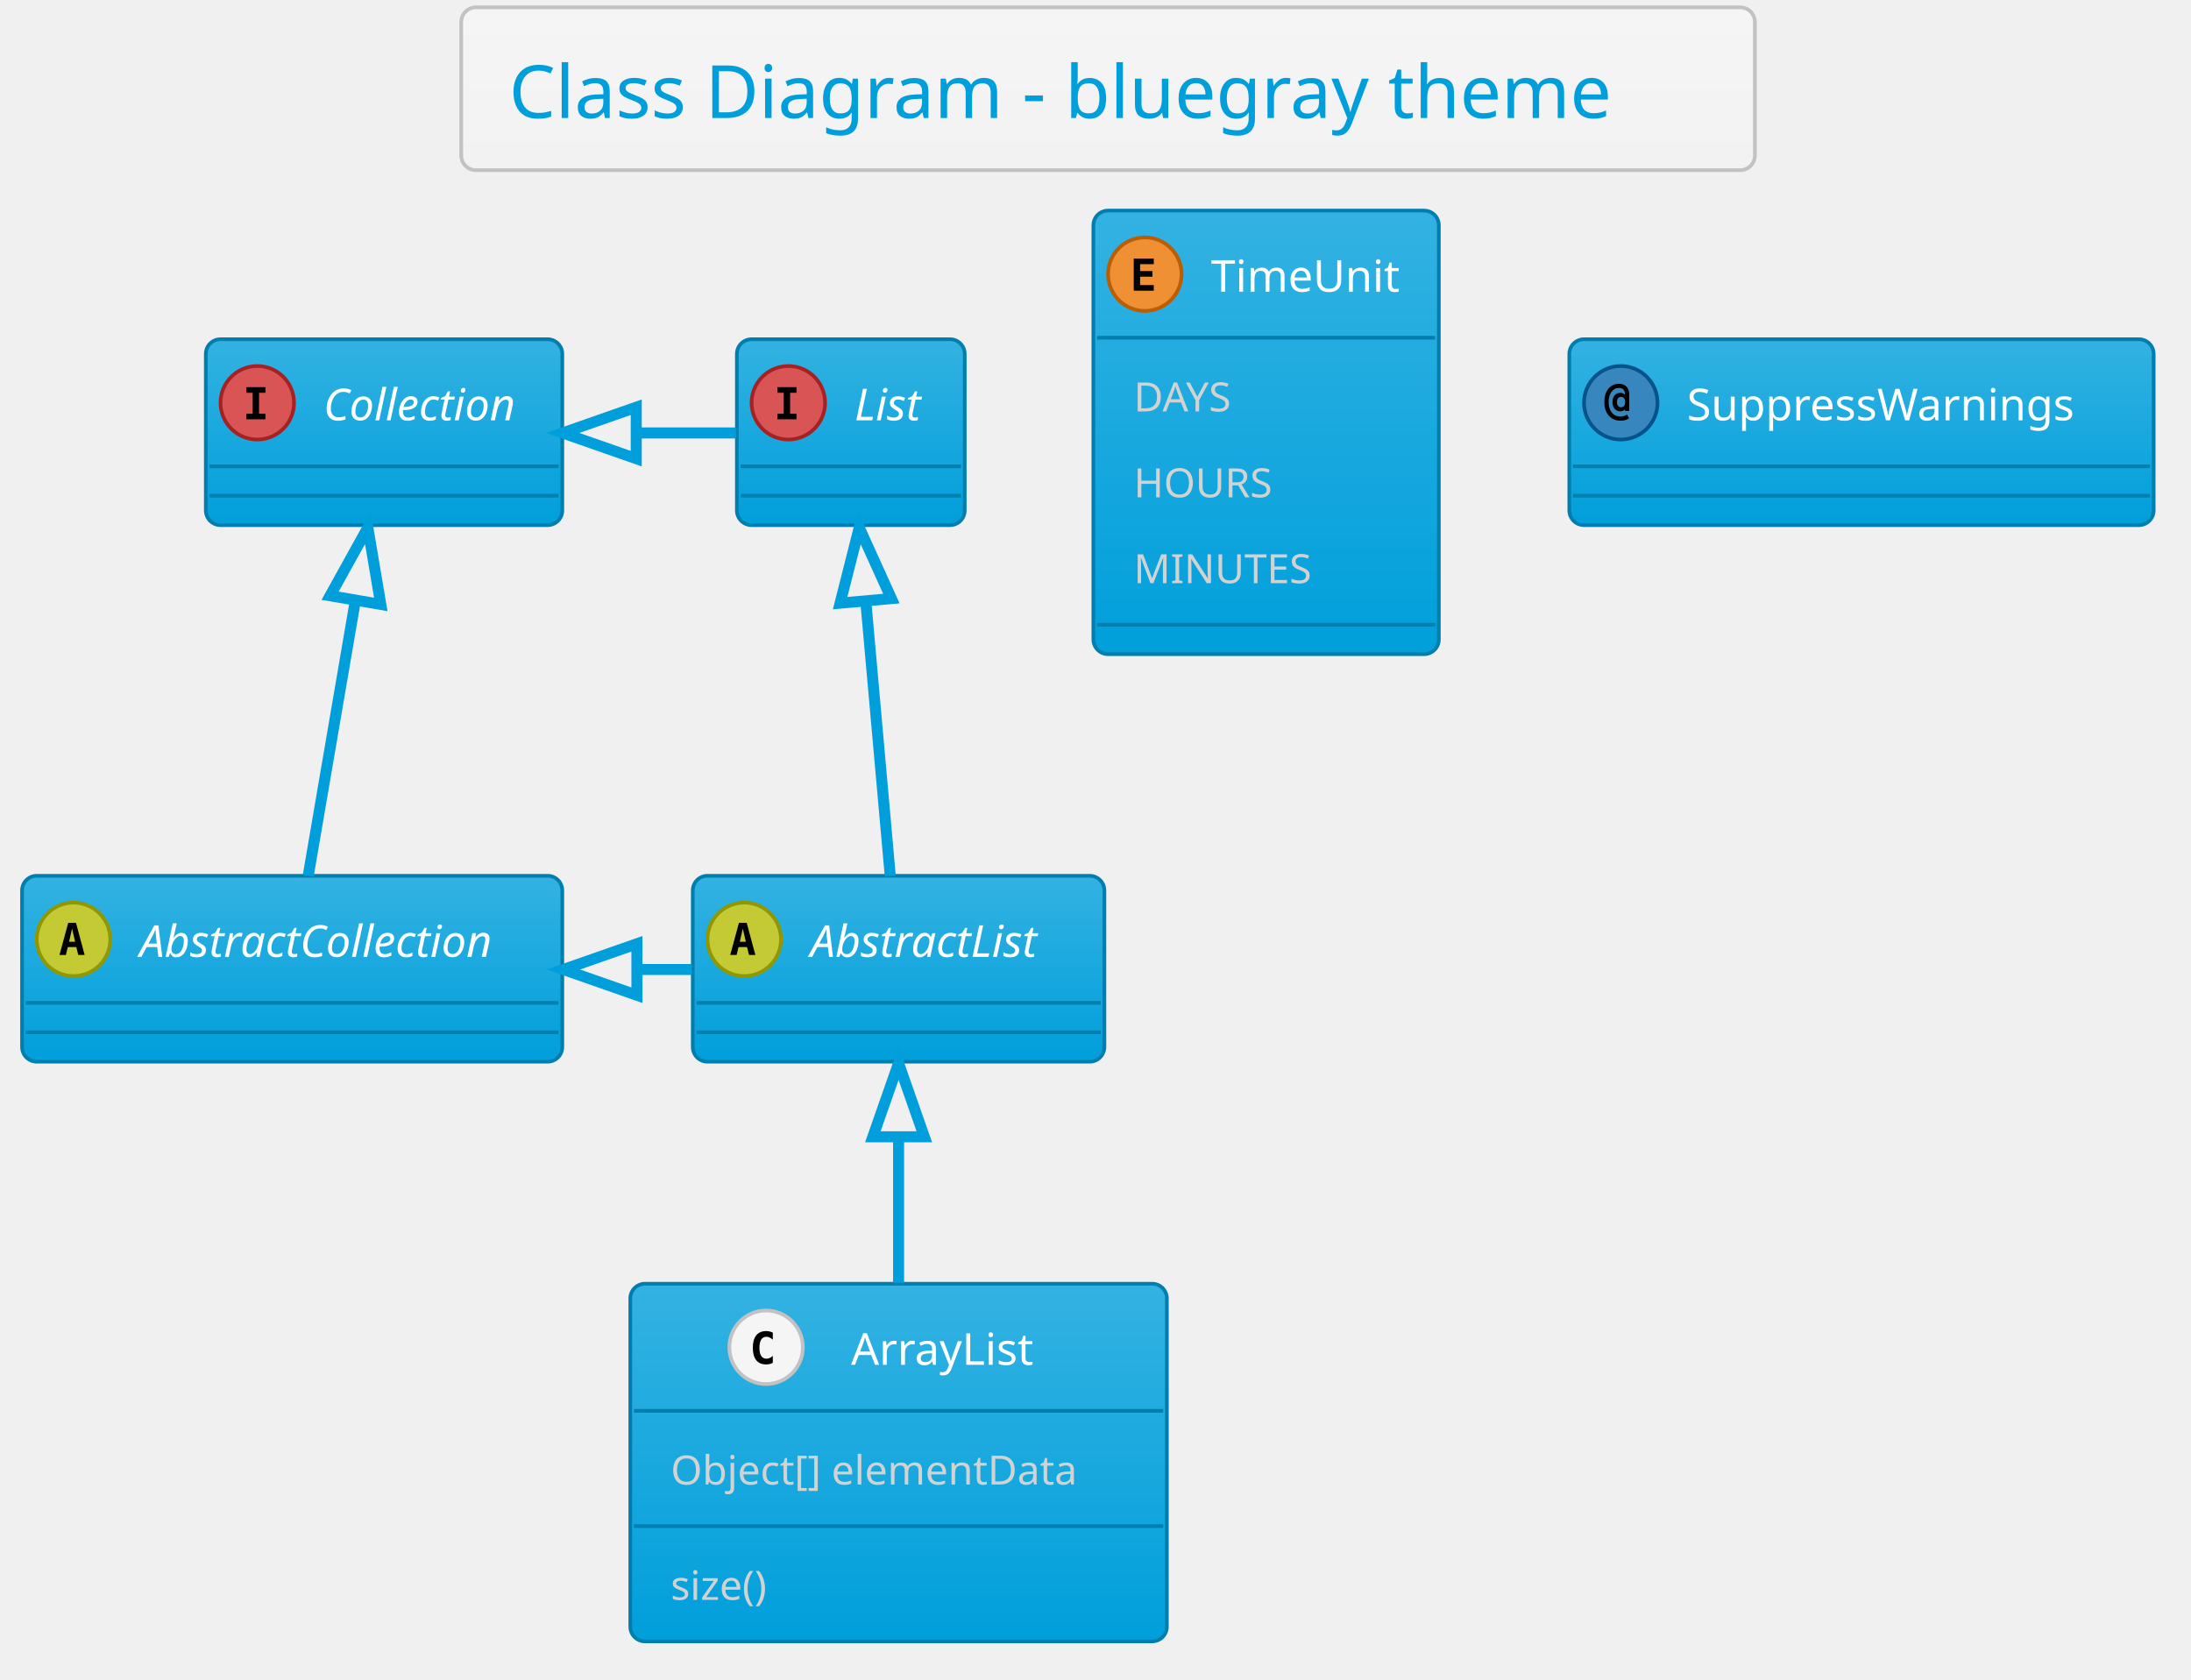
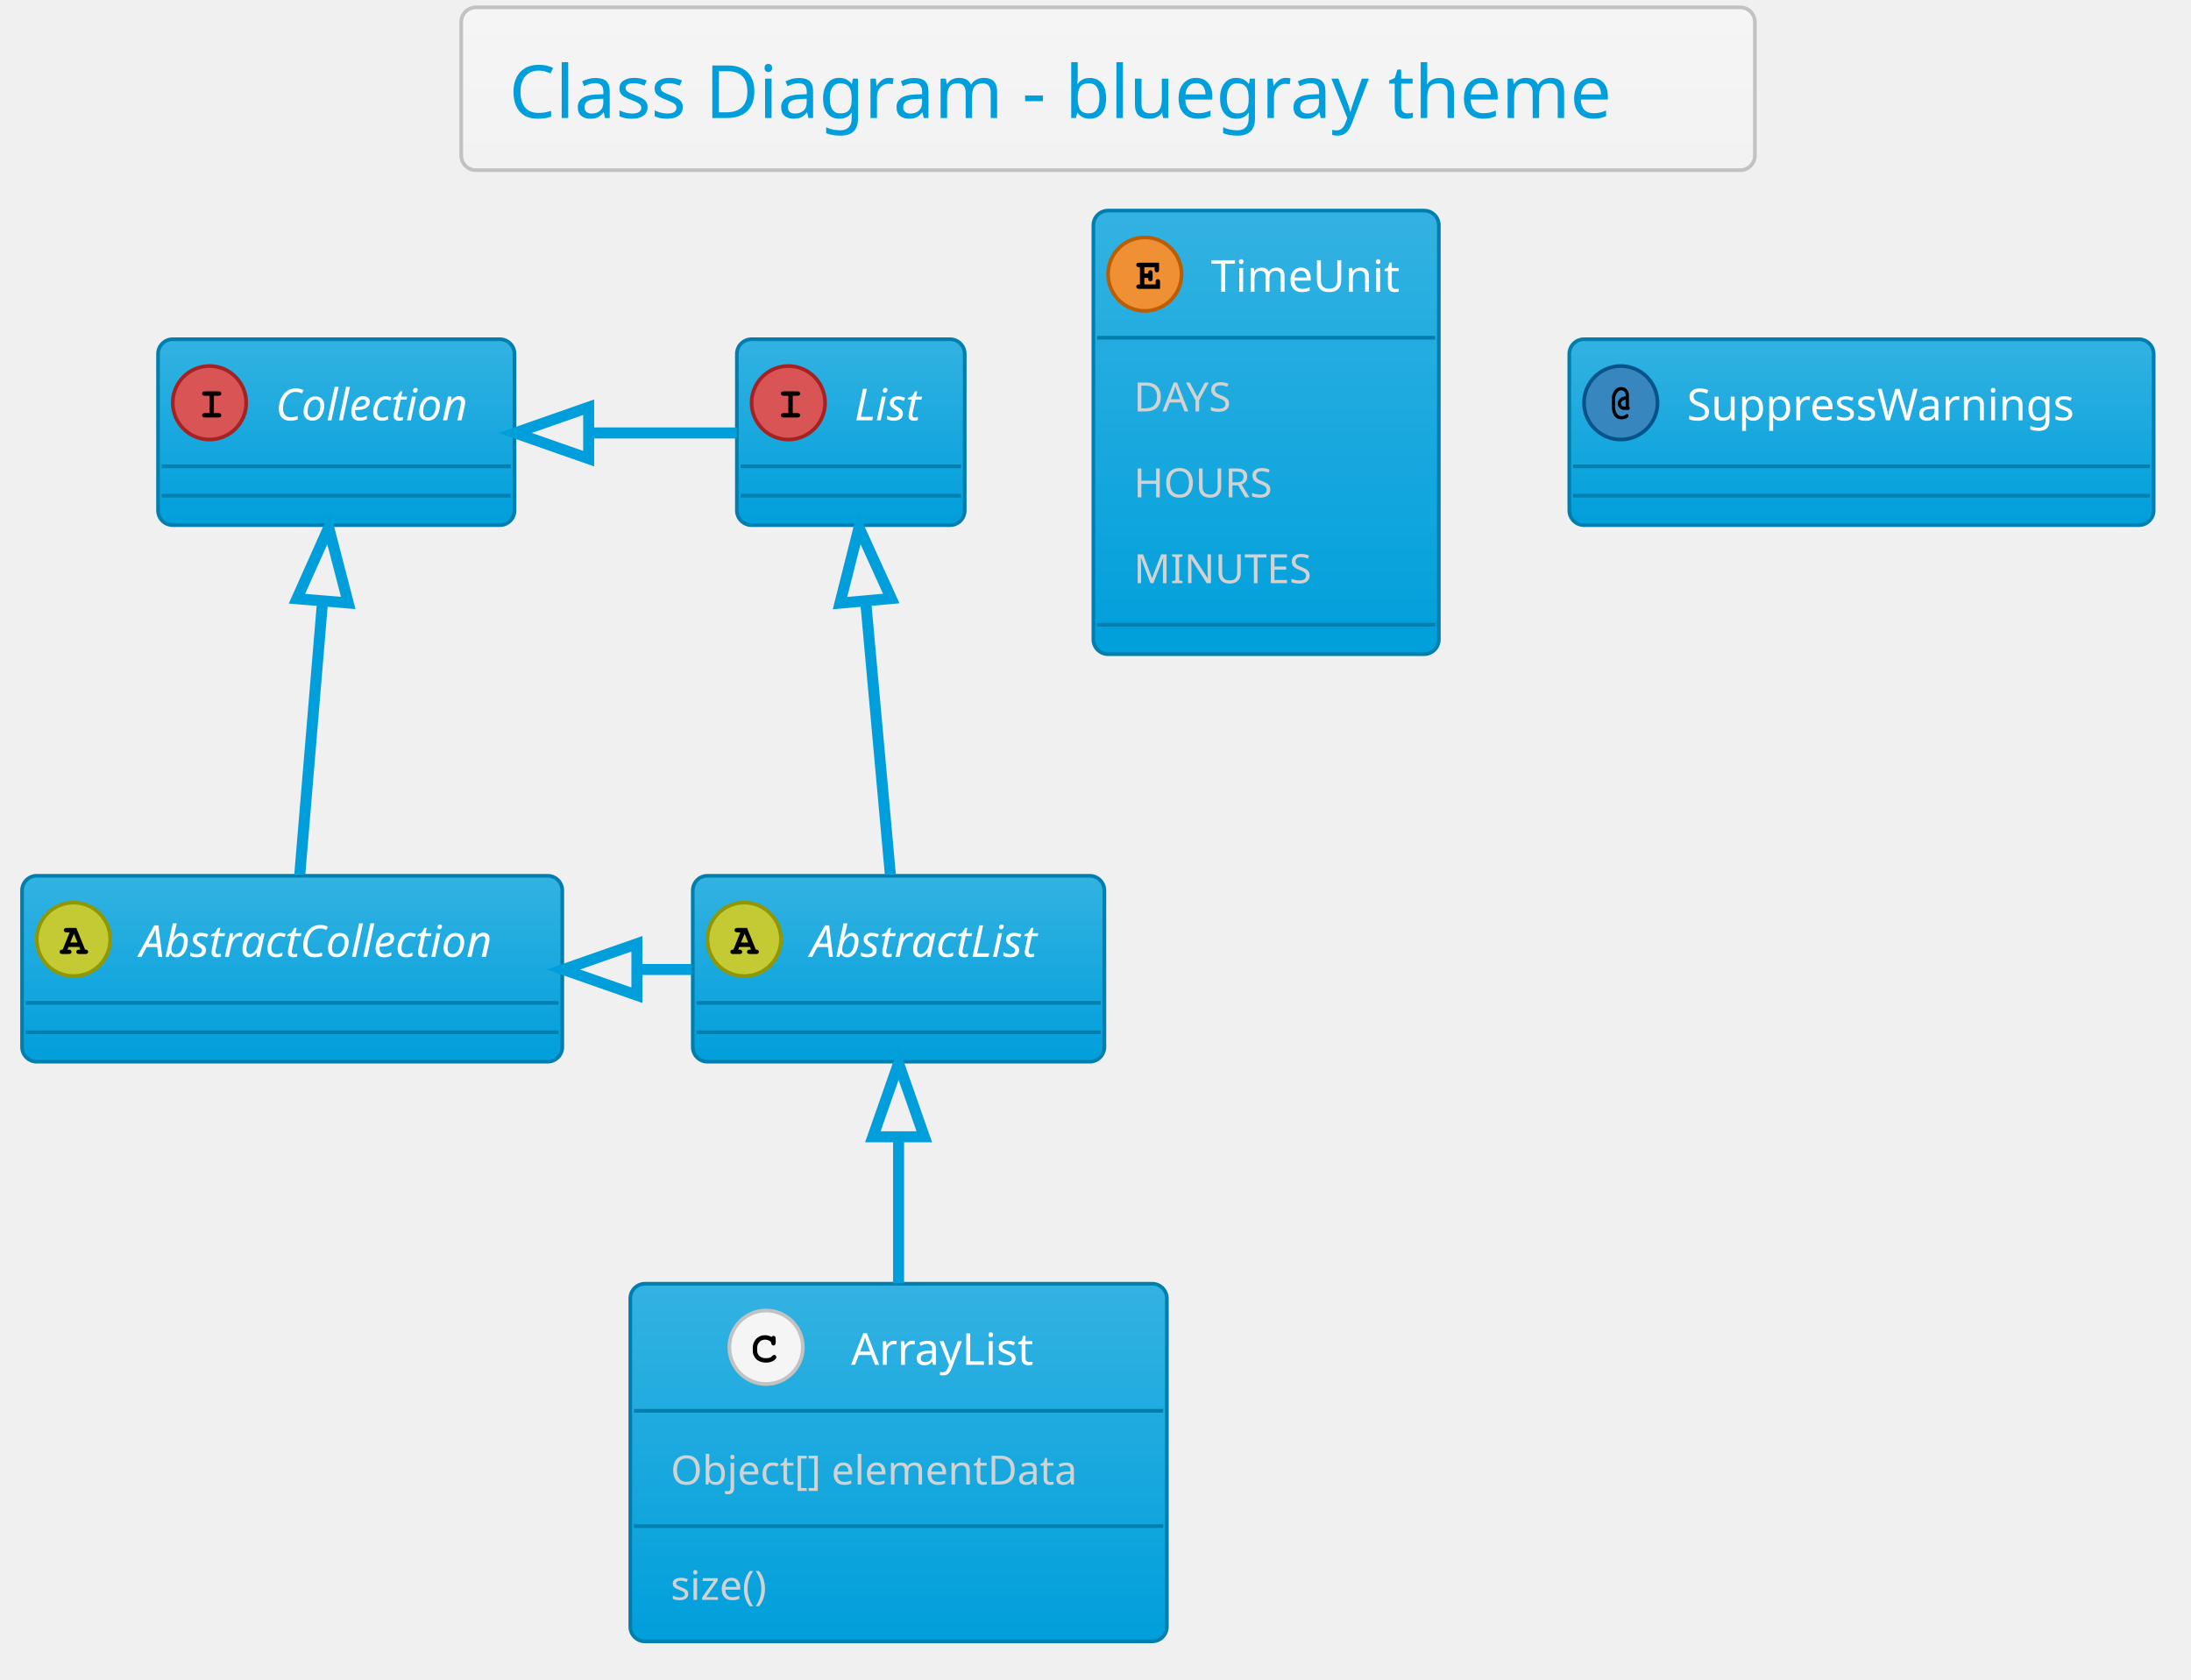
<svg xmlns="http://www.w3.org/2000/svg" contentScriptType="application/ecmascript" contentStyleType="text/css" height="476.042px" preserveAspectRatio="none" style="width:621px;height:476px;" version="1.1" viewBox="0 0 621 476" width="621.875px" zoomAndPan="magnify">
  <defs>
-     <linearGradient id="g1djbn017m70gc0" x1="50%" x2="50%" y1="0%" y2="100%">
+     <linearGradient id="g1vc1ke2ha5d3f0" x1="50%" x2="50%" y1="0%" y2="100%">
      <stop offset="0%" stop-color="#F5F5F5" />
      <stop offset="100%" stop-color="#F2F2F2" />
    </linearGradient>
-     <linearGradient id="g1djbn017m70gc1" x1="50%" x2="50%" y1="0%" y2="100%">
+     <linearGradient id="g1vc1ke2ha5d3f1" x1="50%" x2="50%" y1="0%" y2="100%">
      <stop offset="0%" stop-color="#33B2E2" />
      <stop offset="100%" stop-color="#009FDB" />
    </linearGradient>
  </defs>
  <g>
-     <rect fill="url(#g1djbn017m70gc0)" height="46.153" rx="4.167" ry="4.167" style="stroke: #C2C2C2; stroke-width: 1.042;" width="366.667" x="130.729" y="2.083" />
+     <rect fill="url(#g1vc1ke2ha5d3f0)" height="46.153" rx="4.167" ry="4.167" style="stroke: #C2C2C2; stroke-width: 1.042;" width="366.667" x="130.729" y="2.083" />
    <text fill="#009FDB" font-family="Verdana" font-size="20.833" lengthAdjust="spacingAndGlyphs" textLength="339.583" x="144.271" y="33.445">Class Diagram - bluegray theme</text>
-     <rect fill="url(#g1djbn017m70gc1)" height="52.692" id="AbstractList" rx="4.167" ry="4.167" style="stroke: #007FAF; stroke-width: 1.042;" width="116.667" x="196.354" y="248.236" />
+     <rect fill="url(#g1vc1ke2ha5d3f1)" height="52.692" id="AbstractList" rx="4.167" ry="4.167" style="stroke: #007FAF; stroke-width: 1.042;" width="116.667" x="196.354" y="248.236" />
    <ellipse cx="210.938" cy="266.249" fill="#C4CA33" rx="10.417" ry="10.417" style="stroke: #919700; stroke-width: 1.042;" />
-     <path d="M210.531,263.205 L209.684,266.932 L211.393,266.932 L210.531,263.205 Z M209.44,261.561 L211.637,261.561 L214.095,270.676 L212.288,270.676 L211.735,268.43 L209.326,268.43 L208.773,270.676 L206.966,270.676 L209.44,261.561 Z " />
+     <path d="M212.565,268.397 L209.538,268.397 L209.228,269.162 L209.538,269.162 Q209.977,269.162 210.173,269.333 Q210.368,269.504 210.368,269.797 Q210.368,270.073 210.173,270.244 Q209.977,270.415 209.538,270.415 L207.845,270.415 Q207.389,270.415 207.202,270.244 Q207.015,270.073 207.015,269.781 Q207.015,269.504 207.218,269.325 Q207.422,269.146 207.878,269.162 L209.847,264.263 L209.033,264.263 Q208.577,264.263 208.382,264.092 Q208.187,263.921 208.187,263.644 Q208.187,263.351 208.382,263.18 Q208.577,263.01 209.033,263.01 L211.735,263.01 L214.225,269.162 Q214.665,269.162 214.795,269.26 Q215.088,269.455 215.088,269.797 Q215.088,270.073 214.893,270.244 Q214.697,270.415 214.258,270.415 L212.565,270.415 Q212.109,270.415 211.922,270.244 Q211.735,270.073 211.735,269.781 Q211.735,269.504 211.922,269.333 Q212.109,269.162 212.565,269.162 L212.874,269.162 L212.565,268.397 Z M212.06,267.144 L211.051,264.67 L210.026,267.144 L212.06,267.144 Z " />
    <text fill="#FFFFFF" font-family="Verdana" font-size="12.5" font-style="italic" lengthAdjust="spacingAndGlyphs" textLength="75" x="229.688" y="271.22">AbstractList</text>
    <line style="stroke: #007FAF; stroke-width: 1.042;" x1="197.396" x2="311.979" y1="284.261" y2="284.261" />
    <line style="stroke: #007FAF; stroke-width: 1.042;" x1="197.396" x2="311.979" y1="292.594" y2="292.594" />
-     <rect fill="url(#g1djbn017m70gc1)" height="52.692" id="AbstractCollection" rx="4.167" ry="4.167" style="stroke: #007FAF; stroke-width: 1.042;" width="153.125" x="6.25" y="248.236" />
+     <rect fill="url(#g1vc1ke2ha5d3f1)" height="52.692" id="AbstractCollection" rx="4.167" ry="4.167" style="stroke: #007FAF; stroke-width: 1.042;" width="153.125" x="6.25" y="248.236" />
    <ellipse cx="20.833" cy="266.249" fill="#C4CA33" rx="10.417" ry="10.417" style="stroke: #919700; stroke-width: 1.042;" />
-     <path d="M20.426,263.205 L19.58,266.932 L21.289,266.932 L20.426,263.205 Z M19.336,261.561 L21.533,261.561 L23.991,270.676 L22.184,270.676 L21.631,268.43 L19.222,268.43 L18.669,270.676 L16.862,270.676 L19.336,261.561 Z " />
+     <path d="M22.461,268.397 L19.434,268.397 L19.124,269.162 L19.434,269.162 Q19.873,269.162 20.068,269.333 Q20.264,269.504 20.264,269.797 Q20.264,270.073 20.068,270.244 Q19.873,270.415 19.434,270.415 L17.741,270.415 Q17.285,270.415 17.098,270.244 Q16.911,270.073 16.911,269.781 Q16.911,269.504 17.114,269.325 Q17.318,269.146 17.773,269.162 L19.743,264.263 L18.929,264.263 Q18.473,264.263 18.278,264.092 Q18.083,263.921 18.083,263.644 Q18.083,263.351 18.278,263.18 Q18.473,263.01 18.929,263.01 L21.631,263.01 L24.121,269.162 Q24.561,269.162 24.691,269.26 Q24.984,269.455 24.984,269.797 Q24.984,270.073 24.788,270.244 Q24.593,270.415 24.154,270.415 L22.461,270.415 Q22.005,270.415 21.818,270.244 Q21.631,270.073 21.631,269.781 Q21.631,269.504 21.818,269.333 Q22.005,269.162 22.461,269.162 L22.77,269.162 L22.461,268.397 Z M21.956,267.144 L20.947,264.67 L19.922,267.144 L21.956,267.144 Z " />
    <text fill="#FFFFFF" font-family="Verdana" font-size="12.5" font-style="italic" lengthAdjust="spacingAndGlyphs" textLength="111.458" x="39.583" y="271.22">AbstractCollection</text>
    <line style="stroke: #007FAF; stroke-width: 1.042;" x1="7.292" x2="158.333" y1="284.261" y2="284.261" />
    <line style="stroke: #007FAF; stroke-width: 1.042;" x1="7.292" x2="158.333" y1="292.594" y2="292.594" />
-     <rect fill="url(#g1djbn017m70gc1)" height="52.692" id="List" rx="4.167" ry="4.167" style="stroke: #007FAF; stroke-width: 1.042;" width="64.583" x="208.854" y="96.153" />
+     <rect fill="url(#g1vc1ke2ha5d3f1)" height="52.692" id="List" rx="4.167" ry="4.167" style="stroke: #007FAF; stroke-width: 1.042;" width="64.583" x="208.854" y="96.153" />
    <ellipse cx="223.438" cy="114.165" fill="#D95555" rx="10.417" ry="10.417" style="stroke: #A62222; stroke-width: 1.042;" />
-     <path d="M220.329,111.333 L220.329,109.738 L225.749,109.738 L225.749,111.333 L223.942,111.333 L223.942,117.258 L225.749,117.258 L225.749,118.853 L220.329,118.853 L220.329,117.258 L222.135,117.258 L222.135,111.333 L220.329,111.333 Z " />
+     <path d="M224.691,112.18 L224.691,117.079 L225.96,117.079 Q226.4,117.079 226.595,117.25 Q226.79,117.421 226.79,117.713 Q226.79,117.99 226.595,118.161 Q226.4,118.332 225.96,118.332 L222.168,118.332 Q221.728,118.332 221.533,118.161 Q221.338,117.99 221.338,117.697 Q221.338,117.421 221.533,117.25 Q221.728,117.079 222.168,117.079 L223.438,117.079 L223.438,112.18 L222.168,112.18 Q221.728,112.18 221.533,112.009 Q221.338,111.838 221.338,111.561 Q221.338,111.268 221.533,111.097 Q221.728,110.926 222.168,110.926 L225.96,110.926 Q226.4,110.926 226.595,111.097 Q226.79,111.268 226.79,111.561 Q226.79,111.838 226.595,112.009 Q226.4,112.18 225.96,112.18 L224.691,112.18 Z " />
    <text fill="#FFFFFF" font-family="Verdana" font-size="12.5" font-style="italic" lengthAdjust="spacingAndGlyphs" textLength="22.917" x="242.188" y="119.137">List</text>
    <line style="stroke: #007FAF; stroke-width: 1.042;" x1="209.896" x2="272.396" y1="132.178" y2="132.178" />
    <line style="stroke: #007FAF; stroke-width: 1.042;" x1="209.896" x2="272.396" y1="140.511" y2="140.511" />
-     <rect fill="url(#g1djbn017m70gc1)" height="52.692" id="Collection" rx="4.167" ry="4.167" style="stroke: #007FAF; stroke-width: 1.042;" width="101.042" x="58.333" y="96.153" />
-     <ellipse cx="72.917" cy="114.165" fill="#D95555" rx="10.417" ry="10.417" style="stroke: #A62222; stroke-width: 1.042;" />
-     <path d="M69.808,111.333 L69.808,109.738 L75.228,109.738 L75.228,111.333 L73.421,111.333 L73.421,117.258 L75.228,117.258 L75.228,118.853 L69.808,118.853 L69.808,117.258 L71.615,117.258 L71.615,111.333 L69.808,111.333 Z " />
-     <text fill="#FFFFFF" font-family="Verdana" font-size="12.5" font-style="italic" lengthAdjust="spacingAndGlyphs" textLength="59.375" x="91.667" y="119.137">Collection</text>
-     <line style="stroke: #007FAF; stroke-width: 1.042;" x1="59.375" x2="158.333" y1="132.178" y2="132.178" />
-     <line style="stroke: #007FAF; stroke-width: 1.042;" x1="59.375" x2="158.333" y1="140.511" y2="140.511" />
-     <rect fill="url(#g1djbn017m70gc1)" height="101.376" id="ArrayList" rx="4.167" ry="4.167" style="stroke: #007FAF; stroke-width: 1.042;" width="152.083" x="178.646" y="363.861" />
+     <rect fill="url(#g1vc1ke2ha5d3f1)" height="52.692" id="Collection" rx="4.167" ry="4.167" style="stroke: #007FAF; stroke-width: 1.042;" width="101.042" x="44.792" y="96.153" />
+     <ellipse cx="59.375" cy="114.165" fill="#D95555" rx="10.417" ry="10.417" style="stroke: #A62222; stroke-width: 1.042;" />
+     <path d="M60.628,112.18 L60.628,117.079 L61.898,117.079 Q62.337,117.079 62.533,117.25 Q62.728,117.421 62.728,117.713 Q62.728,117.99 62.533,118.161 Q62.337,118.332 61.898,118.332 L58.105,118.332 Q57.666,118.332 57.471,118.161 Q57.275,117.99 57.275,117.697 Q57.275,117.421 57.471,117.25 Q57.666,117.079 58.105,117.079 L59.375,117.079 L59.375,112.18 L58.105,112.18 Q57.666,112.18 57.471,112.009 Q57.275,111.838 57.275,111.561 Q57.275,111.268 57.471,111.097 Q57.666,110.926 58.105,110.926 L61.898,110.926 Q62.337,110.926 62.533,111.097 Q62.728,111.268 62.728,111.561 Q62.728,111.838 62.533,112.009 Q62.337,112.18 61.898,112.18 L60.628,112.18 Z " />
+     <text fill="#FFFFFF" font-family="Verdana" font-size="12.5" font-style="italic" lengthAdjust="spacingAndGlyphs" textLength="59.375" x="78.125" y="119.137">Collection</text>
+     <line style="stroke: #007FAF; stroke-width: 1.042;" x1="45.833" x2="144.792" y1="132.178" y2="132.178" />
+     <line style="stroke: #007FAF; stroke-width: 1.042;" x1="45.833" x2="144.792" y1="140.511" y2="140.511" />
+     <rect fill="url(#g1vc1ke2ha5d3f1)" height="101.376" id="ArrayList" rx="4.167" ry="4.167" style="stroke: #007FAF; stroke-width: 1.042;" width="152.083" x="178.646" y="363.861" />
    <ellipse cx="217.135" cy="381.874" fill="#F5F5F5" rx="10.417" ry="10.417" style="stroke: #C2C2C2; stroke-width: 1.042;" />
-     <path d="M219.04,386.301 Q218.617,386.512 218.144,386.626 Q217.673,386.74 217.168,386.74 Q215.312,386.74 214.336,385.536 Q213.376,384.315 213.376,382.02 Q213.376,379.709 214.336,378.504 Q215.312,377.284 217.168,377.284 Q217.673,377.284 218.144,377.398 Q218.633,377.495 219.04,377.723 L219.04,379.725 Q218.584,379.302 218.144,379.107 Q217.705,378.895 217.249,378.895 Q216.256,378.895 215.752,379.693 Q215.247,380.474 215.247,382.02 Q215.247,383.55 215.752,384.331 Q216.256,385.113 217.249,385.113 Q217.705,385.113 218.144,384.917 Q218.584,384.722 219.04,384.299 L219.04,386.301 Z " />
+     <path d="M218.682,378.96 Q218.796,378.797 218.934,378.716 Q219.072,378.635 219.235,378.635 Q219.512,378.635 219.683,378.83 Q219.853,379.025 219.853,379.465 L219.853,380.539 Q219.853,380.978 219.683,381.174 Q219.512,381.369 219.235,381.369 Q218.975,381.369 218.828,381.223 Q218.682,381.092 218.6,380.702 Q218.568,380.441 218.438,380.311 Q218.177,380.034 217.73,379.872 Q217.282,379.709 216.826,379.709 Q216.273,379.709 215.801,379.953 Q215.329,380.197 214.971,380.742 Q214.613,381.288 214.613,382.053 L214.613,382.866 Q214.613,383.762 215.272,384.364 Q215.931,384.966 217.087,384.966 Q217.786,384.966 218.275,384.787 Q218.551,384.673 218.861,384.348 Q219.056,384.152 219.17,384.095 Q219.284,384.038 219.414,384.038 Q219.674,384.038 219.862,384.226 Q220.049,384.413 220.049,384.673 Q220.049,384.933 219.788,385.226 Q219.414,385.65 218.828,385.894 Q218.047,386.219 217.103,386.219 Q215.98,386.219 215.101,385.764 Q214.369,385.406 213.864,384.608 Q213.359,383.81 213.359,382.883 L213.359,382.036 Q213.359,381.06 213.815,380.213 Q214.271,379.367 215.077,378.911 Q215.882,378.456 216.777,378.456 Q217.331,378.456 217.803,378.578 Q218.275,378.7 218.682,378.96 Z " />
    <text fill="#FFFFFF" font-family="Verdana" font-size="12.5" lengthAdjust="spacingAndGlyphs" textLength="57.292" x="241.198" y="386.845">ArrayList</text>
    <line style="stroke: #007FAF; stroke-width: 1.042;" x1="179.688" x2="329.688" y1="399.886" y2="399.886" />
    <text fill="#D2D2D2" font-family="Verdana" font-size="11.458" lengthAdjust="spacingAndGlyphs" textLength="129.167" x="190.104" y="420.781">Object[] elementData</text>
    <line style="stroke: #007FAF; stroke-width: 1.042;" x1="179.688" x2="329.688" y1="432.562" y2="432.562" />
    <text fill="#D2D2D2" font-family="Verdana" font-size="11.458" lengthAdjust="spacingAndGlyphs" textLength="33.333" x="190.104" y="453.457">size()</text>
-     <rect fill="url(#g1djbn017m70gc1)" height="125.719" id="TimeUnit" rx="4.167" ry="4.167" style="stroke: #007FAF; stroke-width: 1.042;" width="97.917" x="309.896" y="59.694" />
+     <rect fill="url(#g1vc1ke2ha5d3f1)" height="125.719" id="TimeUnit" rx="4.167" ry="4.167" style="stroke: #007FAF; stroke-width: 1.042;" width="97.917" x="309.896" y="59.694" />
    <ellipse cx="324.479" cy="77.707" fill="#EE9033" rx="10.417" ry="10.417" style="stroke: #BB5D00; stroke-width: 1.042;" />
-     <path d="M327.018,82.394 L321.338,82.394 L321.338,73.28 L327.018,73.28 L327.018,74.875 L323.144,74.875 L323.144,76.828 L326.644,76.828 L326.644,78.423 L323.144,78.423 L323.144,80.799 L327.018,80.799 L327.018,82.394 Z " />
+     <path d="M324.349,78.781 L324.349,80.62 L327.539,80.62 L327.539,79.937 Q327.539,79.497 327.71,79.302 Q327.881,79.107 328.158,79.107 Q328.434,79.107 328.613,79.302 Q328.792,79.497 328.792,79.937 L328.792,81.874 L322.9,81.874 Q322.445,81.874 322.249,81.703 Q322.054,81.532 322.054,81.239 Q322.054,80.962 322.249,80.791 Q322.445,80.62 322.9,80.62 L323.096,80.62 L323.096,75.721 L322.9,75.721 Q322.445,75.721 322.249,75.55 Q322.054,75.379 322.054,75.103 Q322.054,74.81 322.249,74.639 Q322.445,74.468 322.9,74.468 L328.516,74.468 L328.516,76.372 Q328.516,76.828 328.345,77.015 Q328.174,77.202 327.881,77.202 Q327.604,77.202 327.433,77.015 Q327.262,76.828 327.262,76.372 L327.262,75.721 L324.349,75.721 L324.349,77.528 L325.44,77.528 Q325.44,77.04 325.537,76.909 Q325.716,76.6 326.074,76.6 Q326.351,76.6 326.522,76.796 Q326.693,76.991 326.693,77.447 L326.693,78.879 Q326.693,79.286 326.595,79.432 Q326.4,79.725 326.074,79.725 Q325.716,79.725 325.537,79.416 Q325.44,79.286 325.44,78.781 L324.349,78.781 Z " />
    <text fill="#FFFFFF" font-family="Verdana" font-size="12.5" lengthAdjust="spacingAndGlyphs" textLength="56.25" x="343.229" y="82.678">TimeUnit</text>
    <line style="stroke: #007FAF; stroke-width: 1.042;" x1="310.938" x2="406.771" y1="95.719" y2="95.719" />
    <text fill="#D2D2D2" font-family="Verdana" font-size="11.458" lengthAdjust="spacingAndGlyphs" textLength="33.333" x="321.354" y="116.614">DAYS</text>
    <text fill="#D2D2D2" font-family="Verdana" font-size="11.458" lengthAdjust="spacingAndGlyphs" textLength="42.708" x="321.354" y="140.957">HOURS</text>
    <text fill="#D2D2D2" font-family="Verdana" font-size="11.458" lengthAdjust="spacingAndGlyphs" textLength="54.167" x="321.354" y="165.299">MINUTES</text>
    <line style="stroke: #007FAF; stroke-width: 1.042;" x1="310.938" x2="406.771" y1="177.08" y2="177.08" />
-     <rect fill="url(#g1djbn017m70gc1)" height="52.692" id="SuppressWarnings" rx="4.167" ry="4.167" style="stroke: #007FAF; stroke-width: 1.042;" width="165.625" x="444.792" y="96.153" />
+     <rect fill="url(#g1vc1ke2ha5d3f1)" height="52.692" id="SuppressWarnings" rx="4.167" ry="4.167" style="stroke: #007FAF; stroke-width: 1.042;" width="165.625" x="444.792" y="96.153" />
    <ellipse cx="459.375" cy="114.165" fill="#3786BE" rx="10.417" ry="10.417" style="stroke: #04538B; stroke-width: 1.042;" />
-     <path d="M460.628,113.97 Q460.628,113.27 460.319,112.879 Q460.01,112.489 459.456,112.489 Q458.919,112.489 458.61,112.879 Q458.301,113.27 458.301,113.97 Q458.301,114.653 458.61,115.044 Q458.919,115.435 459.456,115.435 Q460.01,115.435 460.319,115.044 Q460.628,114.653 460.628,113.97 Z M461.768,116.46 L460.563,116.46 L460.563,115.972 Q460.335,116.281 460.01,116.444 Q459.7,116.59 459.261,116.59 Q458.268,116.59 457.65,115.874 Q457.031,115.142 457.031,113.97 Q457.031,112.782 457.634,112.066 Q458.252,111.35 459.261,111.35 Q459.7,111.35 460.026,111.496 Q460.352,111.642 460.563,111.935 L460.563,111.691 Q460.563,110.861 460.107,110.406 Q459.652,109.95 458.822,109.95 Q457.552,109.95 456.738,111.073 Q455.941,112.18 455.941,113.97 Q455.941,115.842 456.868,116.965 Q457.796,118.072 459.342,118.072 Q459.831,118.072 460.286,117.925 Q460.742,117.778 461.165,117.486 L461.719,118.56 Q461.231,118.902 460.644,119.064 Q460.059,119.243 459.408,119.243 Q457.259,119.243 455.99,117.811 Q454.72,116.395 454.72,113.97 Q454.72,111.61 455.859,110.194 Q457.015,108.778 458.887,108.778 Q460.221,108.778 460.986,109.575 Q461.768,110.373 461.768,111.773 L461.768,116.46 Z " />
+     <path d="M460.759,112.359 L460.759,111.968 Q460.759,111.366 460.409,111 Q460.059,110.633 459.505,110.633 Q459.066,110.633 458.683,110.926 Q458.301,111.219 458.106,111.675 Q457.747,112.489 457.747,113.286 L457.747,115.142 Q457.747,116.558 458.382,117.388 Q458.805,117.941 459.538,117.941 Q459.945,117.941 460.278,117.835 Q460.612,117.73 460.791,117.543 Q460.97,117.355 461.133,117.355 Q461.328,117.355 461.458,117.494 Q461.589,117.632 461.589,117.844 Q461.589,118.137 461.182,118.43 Q460.563,118.853 459.505,118.853 Q458.708,118.853 458.171,118.478 Q457.503,118.006 457.17,117.079 Q456.836,116.151 456.836,115.24 L456.836,113.221 Q456.836,111.756 457.56,110.731 Q458.284,109.706 459.489,109.706 Q460.026,109.706 460.514,109.933 Q461.003,110.161 461.344,110.723 Q461.686,111.284 461.686,111.968 L461.686,115.305 Q461.947,115.435 461.947,115.712 Q461.947,115.923 461.8,116.061 Q461.654,116.2 461.312,116.2 L460.759,116.2 L460.759,116.151 Q460.466,116.2 460.335,116.2 Q459.603,116.2 459.058,115.654 Q458.512,115.109 458.512,114.377 Q458.512,113.596 459.115,113.01 Q459.717,112.424 460.759,112.359 Z M460.759,113.303 Q460.107,113.368 459.766,113.677 Q459.424,113.986 459.424,114.393 Q459.424,114.735 459.709,114.995 Q459.993,115.256 460.466,115.256 Q460.547,115.256 460.759,115.24 L460.759,113.303 Z " />
    <text fill="#FFFFFF" font-family="Verdana" font-size="12.5" lengthAdjust="spacingAndGlyphs" textLength="123.958" x="478.125" y="119.137">SuppressWarnings</text>
    <line style="stroke: #007FAF; stroke-width: 1.042;" x1="445.833" x2="609.375" y1="132.178" y2="132.178" />
    <line style="stroke: #007FAF; stroke-width: 1.042;" x1="445.833" x2="609.375" y1="140.511" y2="140.511" />
-     <path d="M245.397,170.458 C247.682,196.123 250.414,226.804 252.322,248.227 " fill="none" id="List&lt;-AbstractList" style="stroke: #009FDB; stroke-width: 3.125;" />
-     <polygon fill="none" points="238.12,170.952,243.536,149.555,252.646,169.659,238.12,170.952" style="stroke: #009FDB; stroke-width: 3.125;" />
-     <path d="M100.679,170.458 C96.284,196.123 91.031,226.804 87.362,248.227 " fill="none" id="Collection&lt;-AbstractCollection" style="stroke: #009FDB; stroke-width: 3.125;" />
-     <polygon fill="none" points="93.555,168.858,104.258,149.555,107.929,171.32,93.555,168.858" style="stroke: #009FDB; stroke-width: 3.125;" />
-     <path d="M180.602,122.715 C189.939,122.715 199.277,122.715 208.614,122.715 " fill="none" id="Collection&lt;-List" style="stroke: #009FDB; stroke-width: 3.125;" />
-     <polygon fill="none" points="180.33,130.007,159.497,122.715,180.33,115.424,180.33,130.007" style="stroke: #009FDB; stroke-width: 3.125;" />
-     <path d="M180.711,274.799 C185.826,274.799 190.94,274.799 196.054,274.799 " fill="none" id="AbstractCollection&lt;-AbstractList" style="stroke: #009FDB; stroke-width: 3.125;" />
+     <path d="M245.381,170.667 C247.678,196.118 250.431,226.614 252.345,247.806 " fill="none" id="List&lt;-AbstractList" style="stroke: #009FDB; stroke-width: 3.125;" />
+     <polygon fill="none" points="238.084,170.947,243.474,149.542,252.609,169.636,238.084,170.947" style="stroke: #009FDB; stroke-width: 3.125;" />
+     <path d="M91.403,170.667 C89.282,196.118 86.741,226.614 84.975,247.806 " fill="none" id="Collection&lt;-AbstractCollection" style="stroke: #009FDB; stroke-width: 3.125;" />
+     <polygon fill="none" points="84.167,169.699,93.164,149.542,98.7,170.91,84.167,169.699" style="stroke: #009FDB; stroke-width: 3.125;" />
+     <path d="M167.11,122.715 C181.012,122.715 194.913,122.715 208.816,122.715 " fill="none" id="Collection&lt;-List" style="stroke: #009FDB; stroke-width: 3.125;" />
+     <polygon fill="none" points="166.846,130.007,146.012,122.715,166.846,115.424,166.846,130.007" style="stroke: #009FDB; stroke-width: 3.125;" />
+     <path d="M180.712,274.799 C185.826,274.799 190.94,274.799 196.054,274.799 " fill="none" id="AbstractCollection&lt;-AbstractList" style="stroke: #009FDB; stroke-width: 3.125;" />
    <polygon fill="none" points="180.52,282.09,159.686,274.799,180.52,267.507,180.52,282.09" style="stroke: #009FDB; stroke-width: 3.125;" />
-     <path d="M254.688,322.249 C254.688,335.564 254.688,350.092 254.688,363.593 " fill="none" id="AbstractList&lt;-ArrayList" style="stroke: #009FDB; stroke-width: 3.125;" />
-     <polygon fill="none" points="247.396,322.215,254.688,301.382,261.979,322.215,247.396,322.215" style="stroke: #009FDB; stroke-width: 3.125;" />
+     <path d="M254.688,322.235 C254.688,335.579 254.688,350.183 254.688,363.714 " fill="none" id="AbstractList&lt;-ArrayList" style="stroke: #009FDB; stroke-width: 3.125;" />
+     <polygon fill="none" points="247.396,322.214,254.688,301.381,261.979,322.214,247.396,322.214" style="stroke: #009FDB; stroke-width: 3.125;" />
  </g>
</svg>
